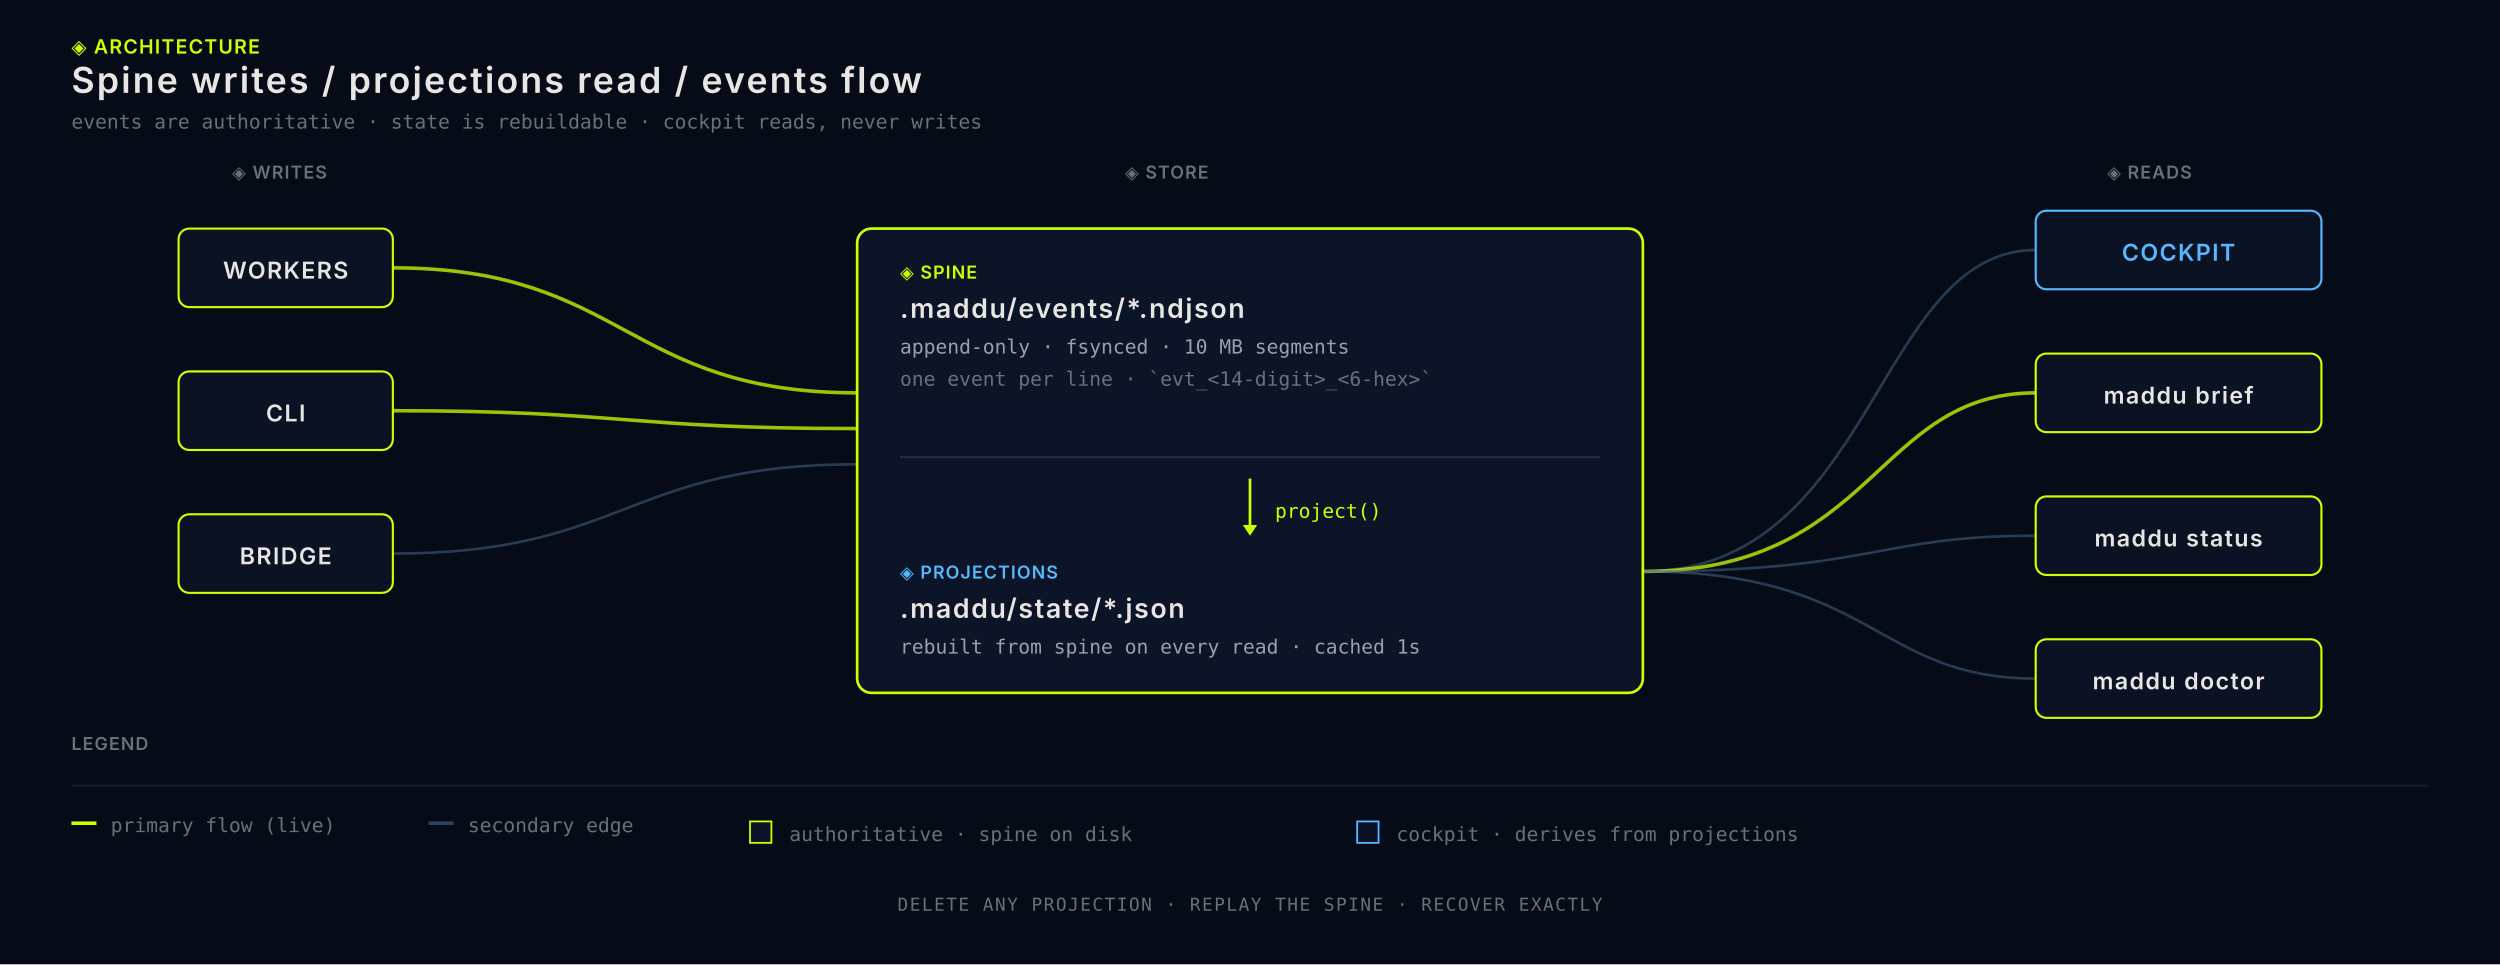
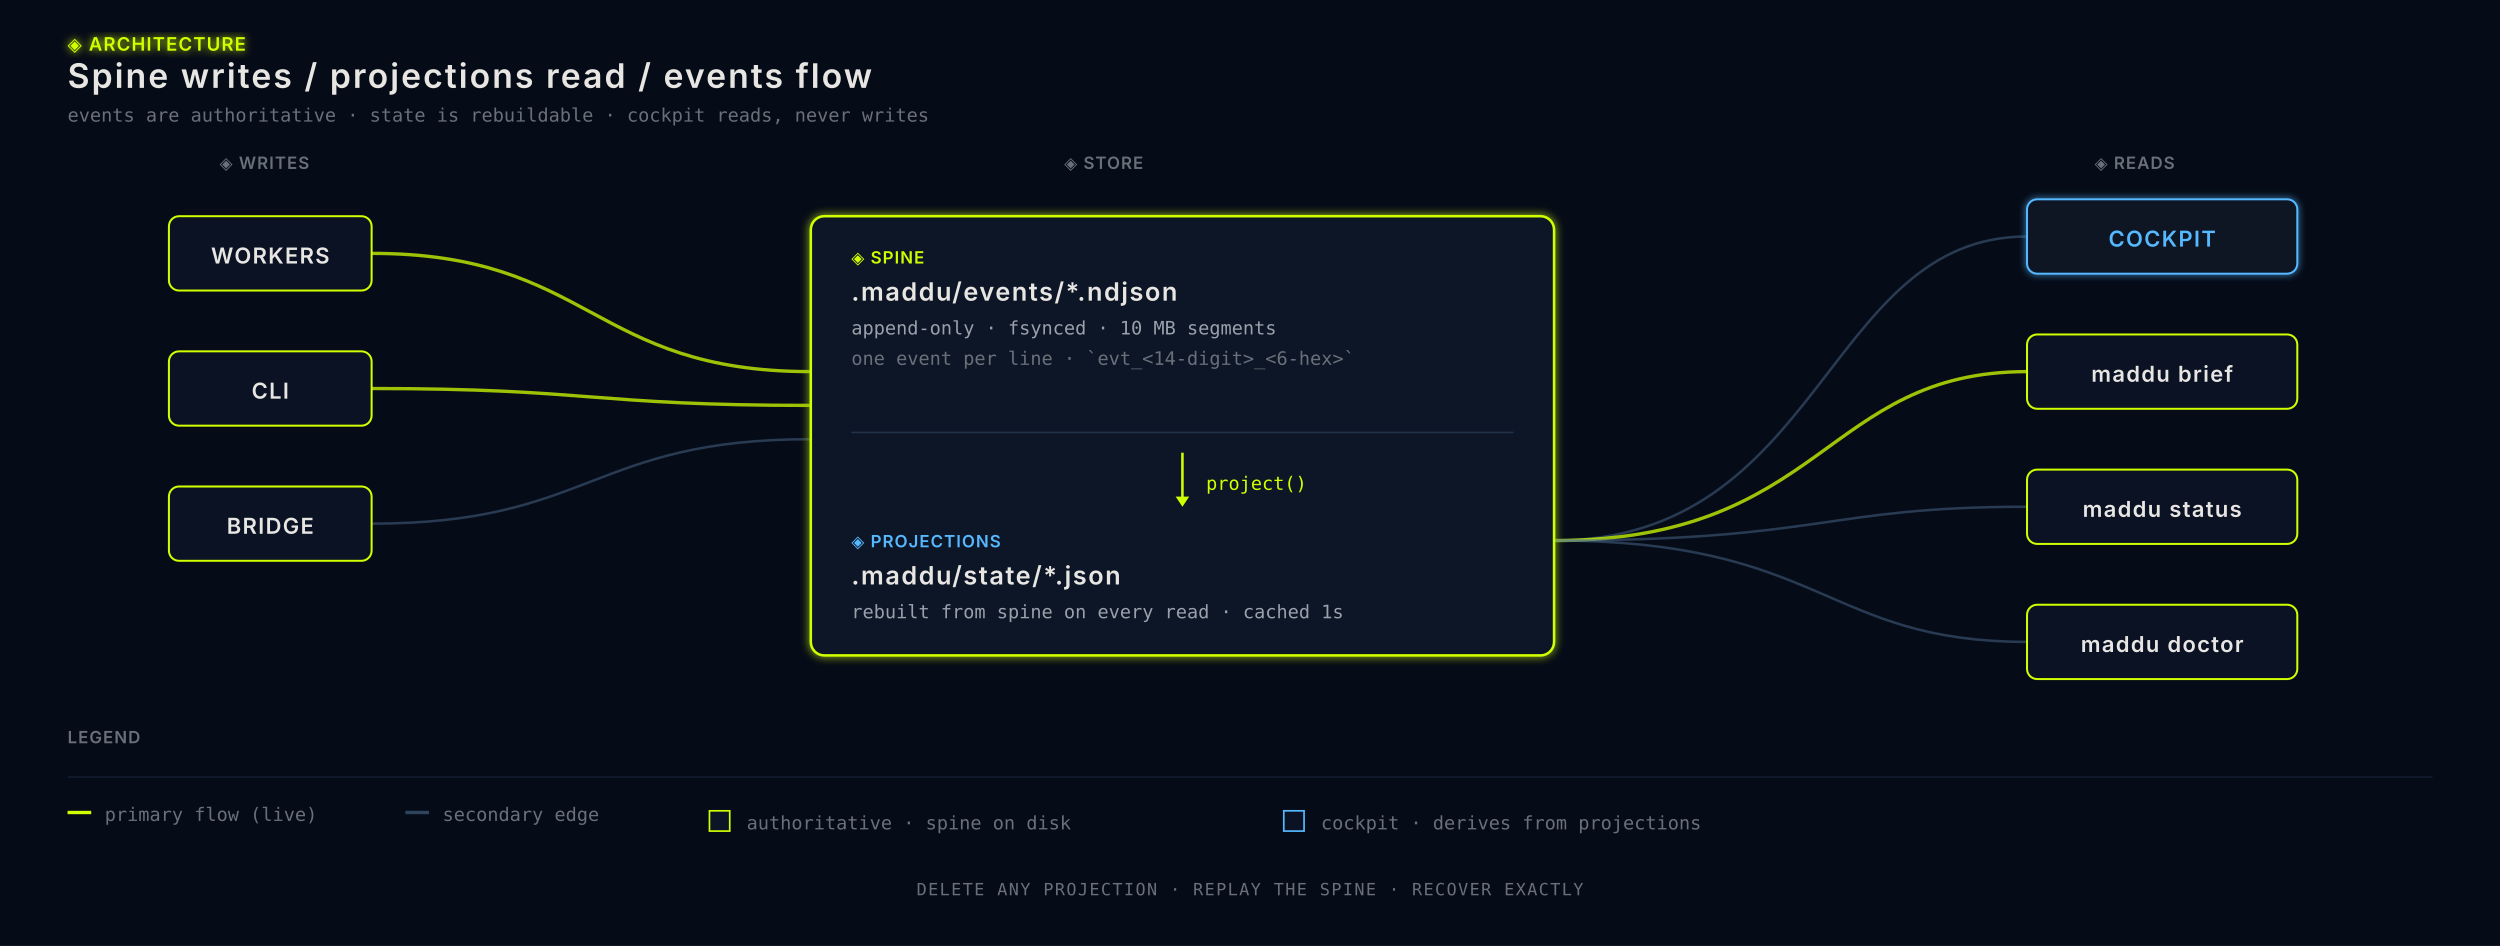
- <svg xmlns="http://www.w3.org/2000/svg" viewBox="0 0 1400 540" role="img" aria-label="Máddu spine and event flow">
+ <svg xmlns="http://www.w3.org/2000/svg" viewBox="0 0 1480 560" role="img" aria-label="Máddu spine and event flow">
  <defs>
    <style>
      .canvas    { fill: #050B17; }
      .panel     { fill: #0C1428; stroke: rgba(80,113,149,0.30); stroke-width: 1; }
      .panel-hi  { fill: #0C1428; stroke: #D0FF00; stroke-width: 1.5; }
      .node-rect { fill: #0A1224; stroke: #D0FF00; stroke-width: 1.2; }
      .node-rect.boss   { stroke: #56B8FF; }
      .edge      { fill: none; stroke: rgba(80,113,149,0.55); stroke-width: 1.5; opacity: 0.85; }
      .edge.live { stroke: #D0FF00; stroke-width: 2; opacity: 0.75; }
-       .fg-0      { fill: #E8E6E3; }
-       .fg-2      { fill: #9aa1ab; }
-       .fg-3      { fill: #6a7079; }
-       .accent    { fill: #D0FF00; }
-       .accent2   { fill: #56B8FF; }
      .cond-b    { font-family: 'IBM Plex Sans Condensed','Inter','Helvetica Neue',sans-serif; font-weight: 600; letter-spacing: 0.06em; }
      .mono      { font-family: 'IBM Plex Mono','JetBrains Mono','Consolas',monospace; }
    </style>
+     <filter id="glow-lime" x="-30%" y="-30%" width="160%" height="160%">
+       <feGaussianBlur stdDeviation="2.4" result="b" />
+       <feMerge>
+         <feMergeNode in="b" />
+         <feMergeNode in="SourceGraphic" />
+       </feMerge>
+     </filter>
+     <filter id="glow-cyan" x="-30%" y="-30%" width="160%" height="160%">
+       <feGaussianBlur stdDeviation="2.2" result="b" />
+       <feMerge>
+         <feMergeNode in="b" />
+         <feMergeNode in="SourceGraphic" />
+       </feMerge>
+     </filter>
  </defs>
-   <rect class="canvas" width="1400" height="540" />
+   <rect class="canvas" width="1480" height="560" />
  <g transform="translate(40,30)">
-     <text x="0" y="0" class="cond-b accent" font-size="11" letter-spacing="0.14em">◈ ARCHITECTURE</text>
-     <text x="0" y="22" class="cond-b fg-0" font-size="20">Spine writes / projections read / events flow</text>
-     <text x="0" y="42" class="mono fg-3" font-size="11">events are authoritative · state is rebuildable · cockpit reads, never writes</text>
+     <text x="0" y="0" class="cond-b" fill="#D0FF00" font-size="11" letter-spacing="0.14em" filter="url(#glow-lime)">◈ ARCHITECTURE</text>
+     <text x="0" y="22" class="cond-b" fill="#E8E6E3" font-size="20">Spine writes / projections read / events flow</text>
+     <text x="0" y="42" class="mono" fill="#6a7079" font-size="11">events are authoritative · state is rebuildable · cockpit reads, never writes</text>
  </g>
-   <g class="cond-b fg-3" font-size="10" letter-spacing="0.14em">
-     <text x="130" y="100">◈ WRITES</text>
-     <text x="630" y="100">◈ STORE</text>
-     <text x="1180" y="100">◈ READS</text>
+   <g class="cond-b" font-size="10" letter-spacing="0.14em">
+     <text x="130" y="100" fill="#6a7079">◈ WRITES</text>
+     <text x="630" y="100" fill="#6a7079">◈ STORE</text>
+     <text x="1240" y="100" fill="#6a7079">◈ READS</text>
  </g>
  <g>
    <path d="M 220 150 C 350 150, 350 220, 480 220" class="edge live" />
    <path d="M 220 230 C 350 230, 350 240, 480 240" class="edge live" />
    <path d="M 220 310 C 350 310, 350 260, 480 260" class="edge" />
-     <path d="M 920 320 C 1050 320, 1050 140, 1140 140" class="edge" />
-     <path d="M 920 320 C 1050 320, 1050 220, 1140 220" class="edge live" />
-     <path d="M 920 320 C 1050 320, 1050 300, 1140 300" class="edge" />
-     <path d="M 920 320 C 1050 320, 1050 380, 1140 380" class="edge" />
+     <path d="M 920 320 C 1080 320, 1080 140, 1200 140" class="edge" />
+     <path d="M 920 320 C 1080 320, 1080 220, 1200 220" class="edge live" />
+     <path d="M 920 320 C 1080 320, 1080 300, 1200 300" class="edge" />
+     <path d="M 920 320 C 1080 320, 1080 380, 1200 380" class="edge" />
  </g>
-   <g class="cond-b fg-0" font-size="13" text-anchor="middle">
+   <g class="cond-b" font-size="13" text-anchor="middle">
    <g transform="translate(100,128)">
      <rect class="node-rect" width="120" height="44" rx="6" />
-       <text x="60" y="28">WORKERS</text>
+       <text x="60" y="28" fill="#E8E6E3">WORKERS</text>
    </g>
    <g transform="translate(100,208)">
      <rect class="node-rect" width="120" height="44" rx="6" />
-       <text x="60" y="28">CLI</text>
+       <text x="60" y="28" fill="#E8E6E3">CLI</text>
    </g>
    <g transform="translate(100,288)">
      <rect class="node-rect" width="120" height="44" rx="6" />
-       <text x="60" y="28">BRIDGE</text>
+       <text x="60" y="28" fill="#E8E6E3">BRIDGE</text>
    </g>
  </g>
+   <g transform="translate(480,128)" filter="url(#glow-lime)">
+     <rect class="panel-hi" width="440" height="260" rx="8" />
+   </g>
  <g transform="translate(480,128)">
-     <rect class="panel-hi" width="440" height="260" rx="8" />
    <g transform="translate(24,28)">
-       <text x="0" y="0" class="cond-b accent" font-size="10" letter-spacing="0.14em">◈ SPINE</text>
-       <text x="0" y="22" class="cond-b fg-0" font-size="15">.maddu/events/*.ndjson</text>
-       <text x="0" y="42" class="mono fg-2" font-size="11">append-only · fsynced · 10 MB segments</text>
-       <text x="0" y="60" class="mono fg-3" font-size="11">one event per line · `evt_&lt;14-digit&gt;_&lt;6-hex&gt;`</text>
+       <text x="0" y="0" class="cond-b" fill="#D0FF00" font-size="10" letter-spacing="0.14em">◈ SPINE</text>
+       <text x="0" y="22" class="cond-b" fill="#E8E6E3" font-size="15">.maddu/events/*.ndjson</text>
+       <text x="0" y="42" class="mono" fill="#9aa1ab" font-size="11">append-only · fsynced · 10 MB segments</text>
+       <text x="0" y="60" class="mono" fill="#6a7079" font-size="11">one event per line · `evt_&lt;14-digit&gt;_&lt;6-hex&gt;`</text>
    </g>
    <line x1="24" y1="128" x2="416" y2="128" stroke="rgba(80,113,149,0.30)" stroke-width="1" />
    <g transform="translate(220,140)">
      <path d="M 0 0 L 0 30" stroke="#D0FF00" stroke-width="1.5" fill="none" />
      <path d="M -4 26 L 0 32 L 4 26 Z" fill="#D0FF00" />
-       <text x="14" y="22" class="mono accent" font-size="11">project()</text>
+       <text x="14" y="22" class="mono" fill="#D0FF00" font-size="11">project()</text>
    </g>
    <g transform="translate(24,196)">
-       <text x="0" y="0" class="cond-b accent2" font-size="10" letter-spacing="0.14em">◈ PROJECTIONS</text>
-       <text x="0" y="22" class="cond-b fg-0" font-size="15">.maddu/state/*.json</text>
-       <text x="0" y="42" class="mono fg-2" font-size="11">rebuilt from spine on every read · cached 1s</text>
+       <text x="0" y="0" class="cond-b" fill="#56B8FF" font-size="10" letter-spacing="0.14em">◈ PROJECTIONS</text>
+       <text x="0" y="22" class="cond-b" fill="#E8E6E3" font-size="15">.maddu/state/*.json</text>
+       <text x="0" y="42" class="mono" fill="#9aa1ab" font-size="11">rebuilt from spine on every read · cached 1s</text>
    </g>
  </g>
-   <g class="cond-b fg-0" font-size="13" text-anchor="middle">
-     <g transform="translate(1140,118)">
-       <rect class="node-rect boss" width="160" height="44" rx="6" />
-       <text x="80" y="28" class="accent2">COCKPIT</text>
+   <g class="cond-b" font-size="13" text-anchor="middle">
+     <g transform="translate(1200,118)">
+       <rect class="node-rect boss" width="160" height="44" rx="6" filter="url(#glow-cyan)" />
+       <text x="80" y="28" fill="#56B8FF">COCKPIT</text>
    </g>
-     <g transform="translate(1140,198)">
+     <g transform="translate(1200,198)">
      <rect class="node-rect" width="160" height="44" rx="6" />
-       <text x="80" y="28">maddu brief</text>
+       <text x="80" y="28" fill="#E8E6E3">maddu brief</text>
    </g>
-     <g transform="translate(1140,278)">
+     <g transform="translate(1200,278)">
      <rect class="node-rect" width="160" height="44" rx="6" />
-       <text x="80" y="28">maddu status</text>
+       <text x="80" y="28" fill="#E8E6E3">maddu status</text>
    </g>
-     <g transform="translate(1140,358)">
+     <g transform="translate(1200,358)">
      <rect class="node-rect" width="160" height="44" rx="6" />
-       <text x="80" y="28">maddu doctor</text>
+       <text x="80" y="28" fill="#E8E6E3">maddu doctor</text>
    </g>
  </g>
-   <g transform="translate(40,420)">
-     <text x="0" y="0" class="cond-b fg-3" font-size="10" letter-spacing="0.10em">LEGEND</text>
-     <line x1="0" y1="20" x2="1320" y2="20" stroke="rgba(80,113,149,0.18)" stroke-width="1" />
+   <g transform="translate(40,440)">
+     <text x="0" y="0" class="cond-b" fill="#6a7079" font-size="10" letter-spacing="0.10em">LEGEND</text>
+     <line x1="0" y1="20" x2="1400" y2="20" stroke="rgba(80,113,149,0.18)" stroke-width="1" />
    <g transform="translate(0,40)">
      <rect width="14" height="2" fill="#D0FF00" />
-       <text x="22" y="6" class="mono fg-3" font-size="11">primary flow (live)</text>
+       <text x="22" y="6" class="mono" fill="#6a7079" font-size="11">primary flow (live)</text>
    </g>
    <g transform="translate(200,40)">
      <rect width="14" height="2" fill="rgba(80,113,149,0.55)" />
-       <text x="22" y="6" class="mono fg-3" font-size="11">secondary edge</text>
+       <text x="22" y="6" class="mono" fill="#6a7079" font-size="11">secondary edge</text>
    </g>
    <g transform="translate(380,40)">
      <rect width="12" height="12" fill="#0C1428" stroke="#D0FF00" />
-       <text x="22" y="11" class="mono fg-3" font-size="11">authoritative · spine on disk</text>
+       <text x="22" y="11" class="mono" fill="#6a7079" font-size="11">authoritative · spine on disk</text>
    </g>
    <g transform="translate(720,40)">
      <rect width="12" height="12" fill="#0A1224" stroke="#56B8FF" />
-       <text x="22" y="11" class="mono fg-3" font-size="11">cockpit · derives from projections</text>
+       <text x="22" y="11" class="mono" fill="#6a7079" font-size="11">cockpit · derives from projections</text>
    </g>
  </g>
-   <g transform="translate(700,510)">
-     <text x="0" y="0" class="mono fg-3" font-size="10" text-anchor="middle" letter-spacing="0.08em">DELETE ANY PROJECTION · REPLAY THE SPINE · RECOVER EXACTLY</text>
+   <g transform="translate(740,530)">
+     <text x="0" y="0" class="mono" fill="#6a7079" font-size="10" text-anchor="middle" letter-spacing="0.08em">DELETE ANY PROJECTION · REPLAY THE SPINE · RECOVER EXACTLY</text>
  </g>
</svg>
